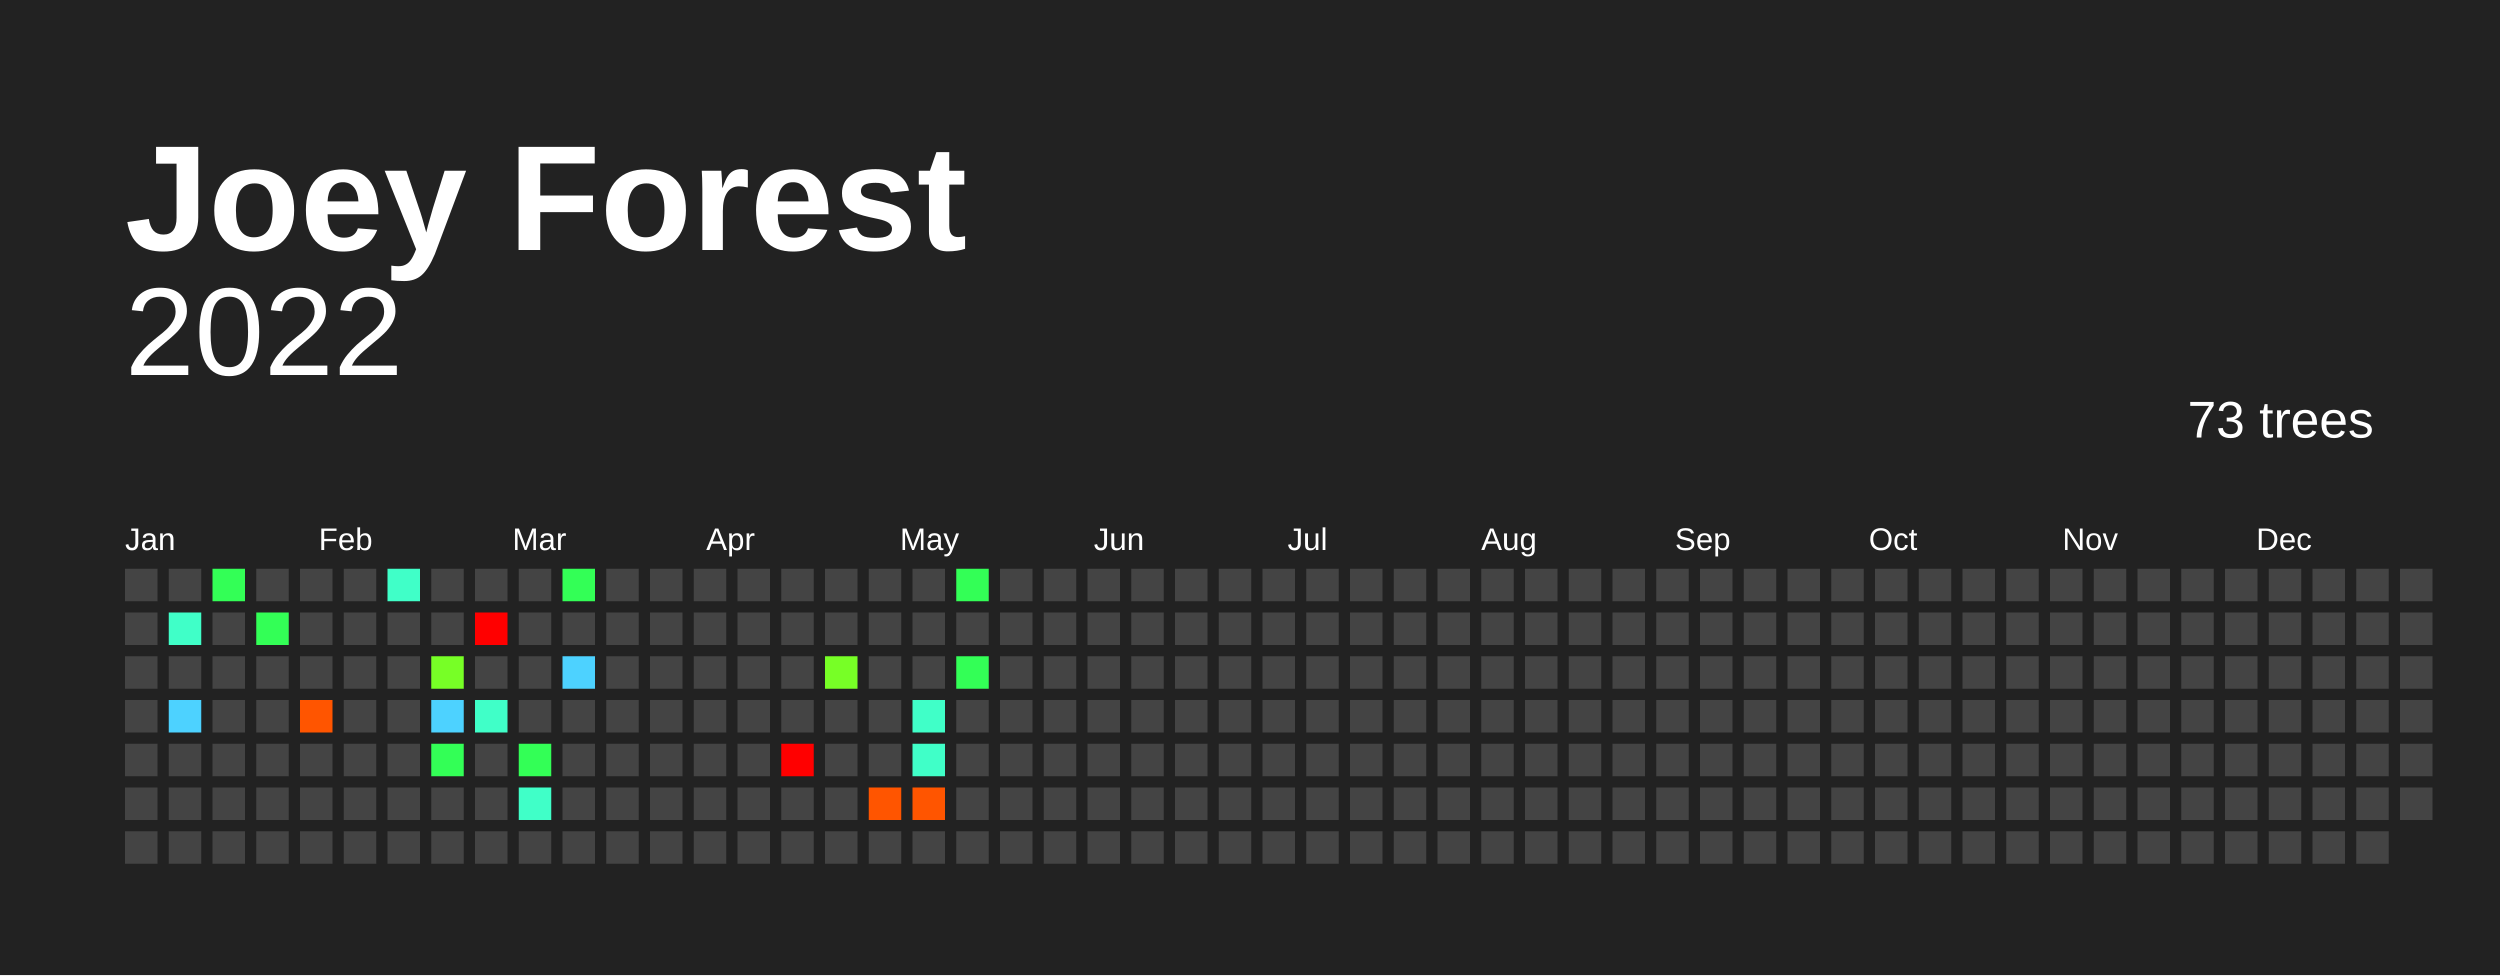
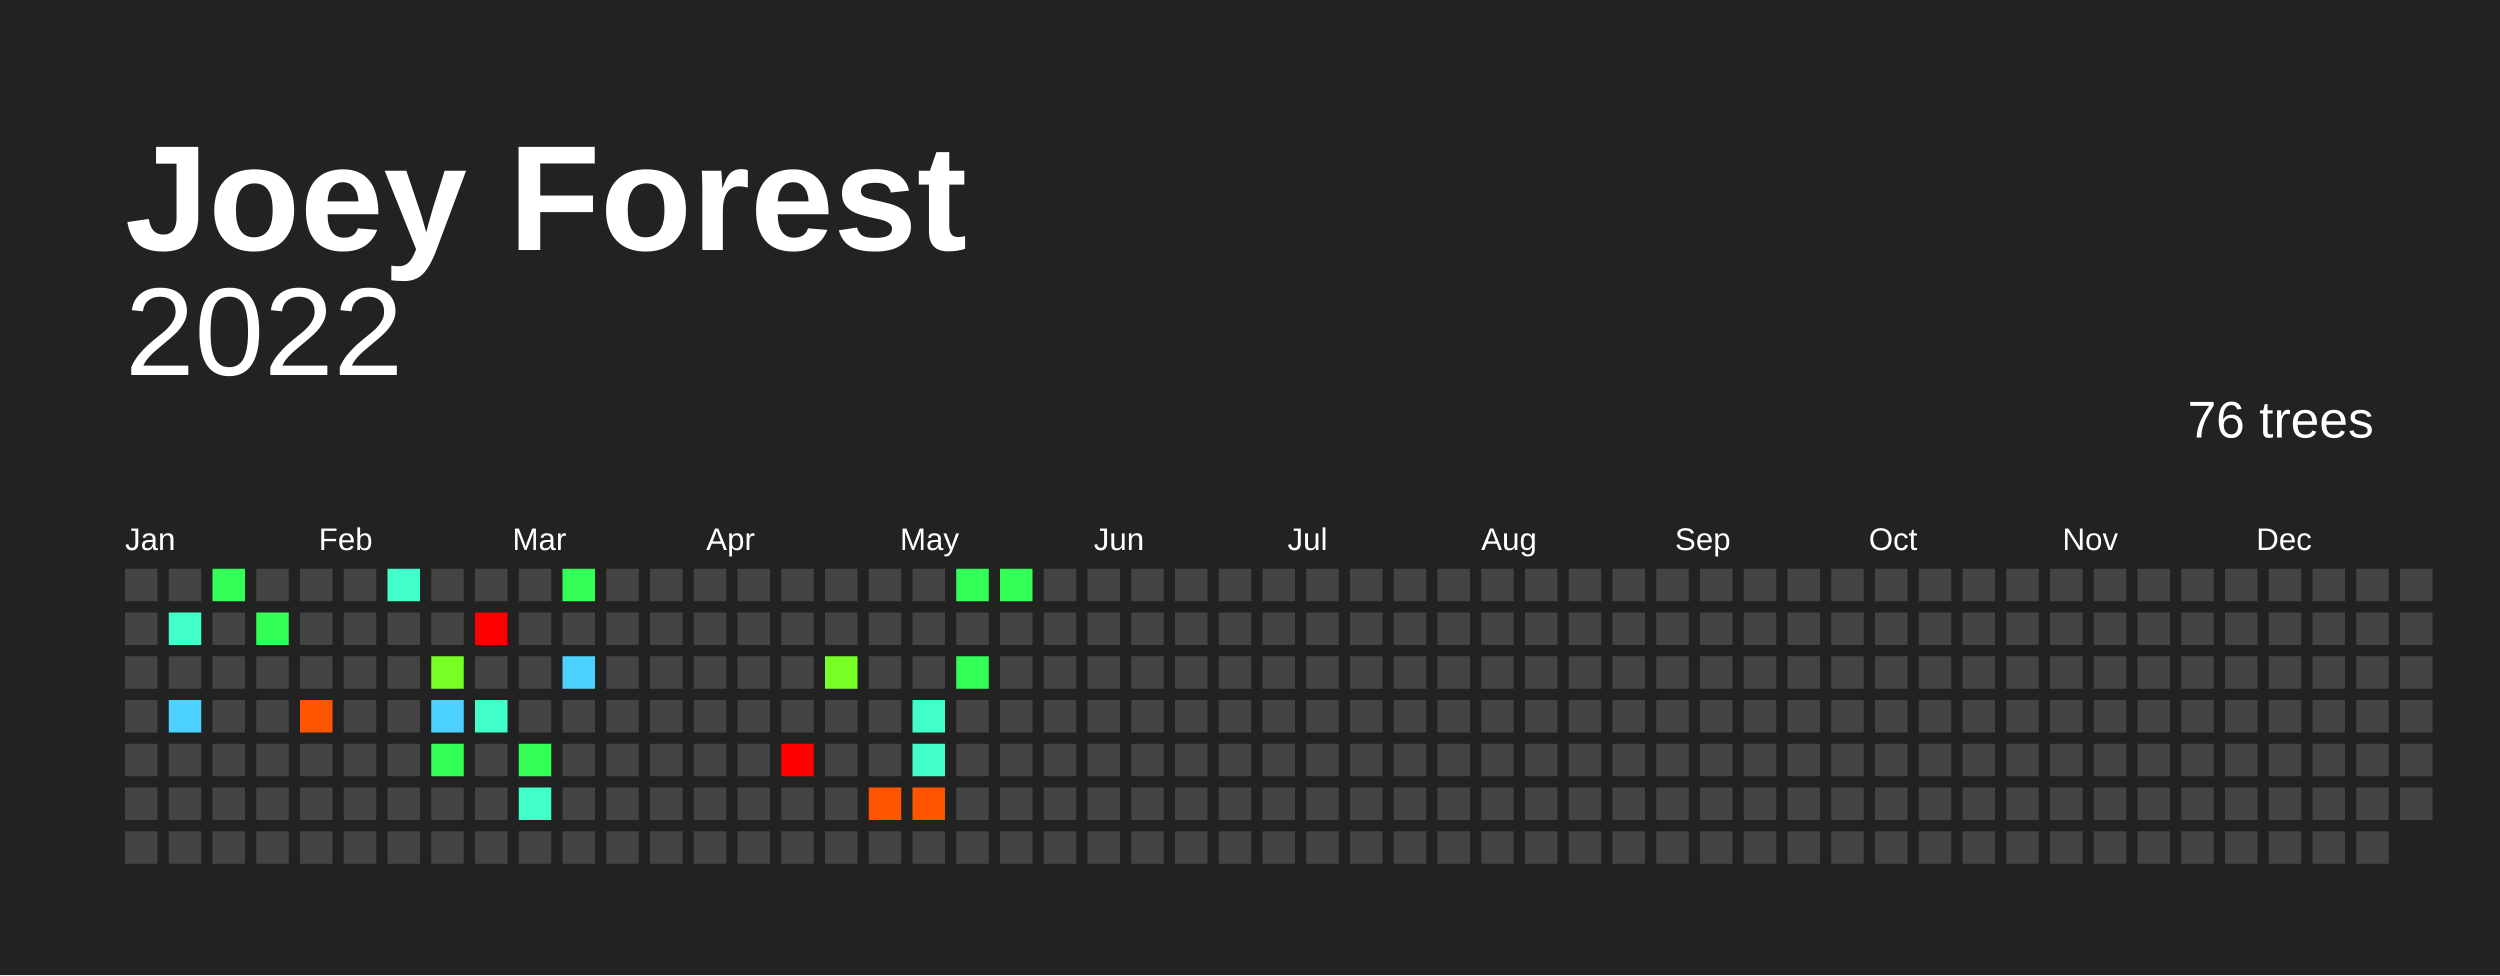
<svg xmlns="http://www.w3.org/2000/svg" baseProfile="full" height="78mm" version="1.1" viewBox="0,0,200,78" width="200mm">
  <defs />
  <rect fill="#222222" height="78" width="200" x="0" y="0" />
  <text fill="#FFFFFF" style="font-size:12px; font-family:Arial; font-weight:bold;" x="10" y="20">Joey Forest</text>
  <text alignment-baseline="hanging" fill="#FFFFFF" style="font-size:10.0px; font-family:Arial;" x="10" y="30">2022</text>
-   <text alignment-baseline="hanging" fill="#FFFFFF" style="font-size:4.125px; font-family:Arial;" x="175" y="35">73 trees</text>
+   <text alignment-baseline="hanging" fill="#FFFFFF" style="font-size:4.125px; font-family:Arial;" x="175" y="35">76 trees</text>
  <text fill="#FFFFFF" style="font-size:2.5px; font-family:Arial" x="10.0" y="44">Jan</text>
  <text fill="#FFFFFF" style="font-size:2.5px; font-family:Arial" x="25.5" y="44">Feb</text>
  <text fill="#FFFFFF" style="font-size:2.5px; font-family:Arial" x="41.0" y="44">Mar</text>
  <text fill="#FFFFFF" style="font-size:2.5px; font-family:Arial" x="56.5" y="44">Apr</text>
  <text fill="#FFFFFF" style="font-size:2.5px; font-family:Arial" x="72.0" y="44">May</text>
  <text fill="#FFFFFF" style="font-size:2.5px; font-family:Arial" x="87.5" y="44">Jun</text>
  <text fill="#FFFFFF" style="font-size:2.5px; font-family:Arial" x="103.0" y="44">Jul</text>
  <text fill="#FFFFFF" style="font-size:2.5px; font-family:Arial" x="118.5" y="44">Aug</text>
  <text fill="#FFFFFF" style="font-size:2.5px; font-family:Arial" x="134.0" y="44">Sep</text>
  <text fill="#FFFFFF" style="font-size:2.5px; font-family:Arial" x="149.5" y="44">Oct</text>
  <text fill="#FFFFFF" style="font-size:2.5px; font-family:Arial" x="165.0" y="44">Nov</text>
  <text fill="#FFFFFF" style="font-size:2.5px; font-family:Arial" x="180.5" y="44">Dec</text>
  <rect fill="#444444" height="2.6" width="2.6" x="10.0" y="45.5" />
  <rect fill="#444444" height="2.6" width="2.6" x="10.0" y="49.0" />
  <rect fill="#444444" height="2.6" width="2.6" x="10.0" y="52.5" />
  <rect fill="#444444" height="2.6" width="2.6" x="10.0" y="56.0" />
  <rect fill="#444444" height="2.6" width="2.6" x="10.0" y="59.5" />
  <rect fill="#444444" height="2.6" width="2.6" x="10.0" y="63.0" />
  <rect fill="#444444" height="2.6" width="2.6" x="10.0" y="66.5" />
  <rect fill="#444444" height="2.6" width="2.6" x="13.5" y="45.5" />
  <rect fill="#40ffc8" height="2.6" width="2.6" x="13.5" y="49.0" />
  <rect fill="#444444" height="2.6" width="2.6" x="13.5" y="52.5" />
  <rect fill="#4dd2ff" height="2.6" width="2.6" x="13.5" y="56.0" />
  <rect fill="#444444" height="2.6" width="2.6" x="13.5" y="59.5" />
  <rect fill="#444444" height="2.6" width="2.6" x="13.5" y="63.0" />
  <rect fill="#444444" height="2.6" width="2.6" x="13.5" y="66.5" />
  <rect fill="#33ff56" height="2.6" width="2.6" x="17.0" y="45.5" />
  <rect fill="#444444" height="2.6" width="2.6" x="17.0" y="49.0" />
  <rect fill="#444444" height="2.6" width="2.6" x="17.0" y="52.5" />
  <rect fill="#444444" height="2.6" width="2.6" x="17.0" y="56.0" />
  <rect fill="#444444" height="2.6" width="2.6" x="17.0" y="59.5" />
  <rect fill="#444444" height="2.6" width="2.6" x="17.0" y="63.0" />
  <rect fill="#444444" height="2.6" width="2.6" x="17.0" y="66.5" />
  <rect fill="#444444" height="2.6" width="2.6" x="20.5" y="45.5" />
  <rect fill="#33ff56" height="2.6" width="2.6" x="20.5" y="49.0" />
  <rect fill="#444444" height="2.6" width="2.6" x="20.5" y="52.5" />
  <rect fill="#444444" height="2.6" width="2.6" x="20.5" y="56.0" />
  <rect fill="#444444" height="2.6" width="2.6" x="20.5" y="59.5" />
  <rect fill="#444444" height="2.6" width="2.6" x="20.5" y="63.0" />
  <rect fill="#444444" height="2.6" width="2.6" x="20.5" y="66.5" />
  <rect fill="#444444" height="2.6" width="2.6" x="24.0" y="45.5" />
  <rect fill="#444444" height="2.6" width="2.6" x="24.0" y="49.0" />
  <rect fill="#444444" height="2.6" width="2.6" x="24.0" y="52.5" />
  <rect fill="#ff5500" height="2.6" width="2.6" x="24.0" y="56.0" />
  <rect fill="#444444" height="2.6" width="2.6" x="24.0" y="59.5" />
  <rect fill="#444444" height="2.6" width="2.6" x="24.0" y="63.0" />
  <rect fill="#444444" height="2.6" width="2.6" x="24.0" y="66.5" />
  <rect fill="#444444" height="2.6" width="2.6" x="27.5" y="45.5" />
  <rect fill="#444444" height="2.6" width="2.6" x="27.5" y="49.0" />
  <rect fill="#444444" height="2.6" width="2.6" x="27.5" y="52.5" />
  <rect fill="#444444" height="2.6" width="2.6" x="27.5" y="56.0" />
  <rect fill="#444444" height="2.6" width="2.6" x="27.5" y="59.5" />
  <rect fill="#444444" height="2.6" width="2.6" x="27.5" y="63.0" />
  <rect fill="#444444" height="2.6" width="2.6" x="27.5" y="66.5" />
  <rect fill="#40ffc8" height="2.6" width="2.6" x="31.0" y="45.5" />
  <rect fill="#444444" height="2.6" width="2.6" x="31.0" y="49.0" />
  <rect fill="#444444" height="2.6" width="2.6" x="31.0" y="52.5" />
  <rect fill="#444444" height="2.6" width="2.6" x="31.0" y="56.0" />
  <rect fill="#444444" height="2.6" width="2.6" x="31.0" y="59.5" />
  <rect fill="#444444" height="2.6" width="2.6" x="31.0" y="63.0" />
  <rect fill="#444444" height="2.6" width="2.6" x="31.0" y="66.5" />
  <rect fill="#444444" height="2.6" width="2.6" x="34.5" y="45.5" />
  <rect fill="#444444" height="2.6" width="2.6" x="34.5" y="49.0" />
  <rect fill="#77ff26" height="2.6" width="2.6" x="34.5" y="52.5" />
  <rect fill="#4dd2ff" height="2.6" width="2.6" x="34.5" y="56.0" />
  <rect fill="#33ff56" height="2.6" width="2.6" x="34.5" y="59.5" />
  <rect fill="#444444" height="2.6" width="2.6" x="34.5" y="63.0" />
  <rect fill="#444444" height="2.6" width="2.6" x="34.5" y="66.5" />
  <rect fill="#444444" height="2.6" width="2.6" x="38.0" y="45.5" />
  <rect fill="red" height="2.6" width="2.6" x="38.0" y="49.0" />
  <rect fill="#444444" height="2.6" width="2.6" x="38.0" y="52.5" />
  <rect fill="#40ffc8" height="2.6" width="2.6" x="38.0" y="56.0" />
  <rect fill="#444444" height="2.6" width="2.6" x="38.0" y="59.5" />
  <rect fill="#444444" height="2.6" width="2.6" x="38.0" y="63.0" />
  <rect fill="#444444" height="2.6" width="2.6" x="38.0" y="66.5" />
  <rect fill="#444444" height="2.6" width="2.6" x="41.5" y="45.5" />
  <rect fill="#444444" height="2.6" width="2.6" x="41.5" y="49.0" />
  <rect fill="#444444" height="2.6" width="2.6" x="41.5" y="52.5" />
  <rect fill="#444444" height="2.6" width="2.6" x="41.5" y="56.0" />
  <rect fill="#33ff56" height="2.6" width="2.6" x="41.5" y="59.5" />
  <rect fill="#40ffc8" height="2.6" width="2.6" x="41.5" y="63.0" />
  <rect fill="#444444" height="2.6" width="2.6" x="41.5" y="66.5" />
  <rect fill="#33ff56" height="2.6" width="2.6" x="45.0" y="45.5" />
  <rect fill="#444444" height="2.6" width="2.6" x="45.0" y="49.0" />
  <rect fill="#4dd2ff" height="2.6" width="2.6" x="45.0" y="52.5" />
  <rect fill="#444444" height="2.6" width="2.6" x="45.0" y="56.0" />
  <rect fill="#444444" height="2.6" width="2.6" x="45.0" y="59.5" />
  <rect fill="#444444" height="2.6" width="2.6" x="45.0" y="63.0" />
  <rect fill="#444444" height="2.6" width="2.6" x="45.0" y="66.5" />
  <rect fill="#444444" height="2.6" width="2.6" x="48.5" y="45.5" />
  <rect fill="#444444" height="2.6" width="2.6" x="48.5" y="49.0" />
  <rect fill="#444444" height="2.6" width="2.6" x="48.5" y="52.5" />
  <rect fill="#444444" height="2.6" width="2.6" x="48.5" y="56.0" />
  <rect fill="#444444" height="2.6" width="2.6" x="48.5" y="59.5" />
  <rect fill="#444444" height="2.6" width="2.6" x="48.5" y="63.0" />
  <rect fill="#444444" height="2.6" width="2.6" x="48.5" y="66.5" />
  <rect fill="#444444" height="2.6" width="2.6" x="52.0" y="45.5" />
  <rect fill="#444444" height="2.6" width="2.6" x="52.0" y="49.0" />
  <rect fill="#444444" height="2.6" width="2.6" x="52.0" y="52.5" />
  <rect fill="#444444" height="2.6" width="2.6" x="52.0" y="56.0" />
  <rect fill="#444444" height="2.6" width="2.6" x="52.0" y="59.5" />
  <rect fill="#444444" height="2.6" width="2.6" x="52.0" y="63.0" />
  <rect fill="#444444" height="2.6" width="2.6" x="52.0" y="66.5" />
  <rect fill="#444444" height="2.6" width="2.6" x="55.5" y="45.5" />
  <rect fill="#444444" height="2.6" width="2.6" x="55.5" y="49.0" />
  <rect fill="#444444" height="2.6" width="2.6" x="55.5" y="52.5" />
  <rect fill="#444444" height="2.6" width="2.6" x="55.5" y="56.0" />
  <rect fill="#444444" height="2.6" width="2.6" x="55.5" y="59.5" />
  <rect fill="#444444" height="2.6" width="2.6" x="55.5" y="63.0" />
  <rect fill="#444444" height="2.6" width="2.6" x="55.5" y="66.5" />
  <rect fill="#444444" height="2.6" width="2.6" x="59.0" y="45.5" />
  <rect fill="#444444" height="2.6" width="2.6" x="59.0" y="49.0" />
  <rect fill="#444444" height="2.6" width="2.6" x="59.0" y="52.5" />
  <rect fill="#444444" height="2.6" width="2.6" x="59.0" y="56.0" />
  <rect fill="#444444" height="2.6" width="2.6" x="59.0" y="59.5" />
  <rect fill="#444444" height="2.6" width="2.6" x="59.0" y="63.0" />
  <rect fill="#444444" height="2.6" width="2.6" x="59.0" y="66.5" />
  <rect fill="#444444" height="2.6" width="2.6" x="62.5" y="45.5" />
  <rect fill="#444444" height="2.6" width="2.6" x="62.5" y="49.0" />
  <rect fill="#444444" height="2.6" width="2.6" x="62.5" y="52.5" />
  <rect fill="#444444" height="2.6" width="2.6" x="62.5" y="56.0" />
  <rect fill="red" height="2.6" width="2.6" x="62.5" y="59.5" />
  <rect fill="#444444" height="2.6" width="2.6" x="62.5" y="63.0" />
  <rect fill="#444444" height="2.6" width="2.6" x="62.5" y="66.5" />
  <rect fill="#444444" height="2.6" width="2.6" x="66.0" y="45.5" />
  <rect fill="#444444" height="2.6" width="2.6" x="66.0" y="49.0" />
  <rect fill="#77ff26" height="2.6" width="2.6" x="66.0" y="52.5" />
  <rect fill="#444444" height="2.6" width="2.6" x="66.0" y="56.0" />
  <rect fill="#444444" height="2.6" width="2.6" x="66.0" y="59.5" />
  <rect fill="#444444" height="2.6" width="2.6" x="66.0" y="63.0" />
  <rect fill="#444444" height="2.6" width="2.6" x="66.0" y="66.5" />
  <rect fill="#444444" height="2.6" width="2.6" x="69.5" y="45.5" />
  <rect fill="#444444" height="2.6" width="2.6" x="69.5" y="49.0" />
  <rect fill="#444444" height="2.6" width="2.6" x="69.5" y="52.5" />
  <rect fill="#444444" height="2.6" width="2.6" x="69.5" y="56.0" />
  <rect fill="#444444" height="2.6" width="2.6" x="69.5" y="59.5" />
  <rect fill="#ff5500" height="2.6" width="2.6" x="69.5" y="63.0" />
  <rect fill="#444444" height="2.6" width="2.6" x="69.5" y="66.5" />
  <rect fill="#444444" height="2.6" width="2.6" x="73.0" y="45.5" />
  <rect fill="#444444" height="2.6" width="2.6" x="73.0" y="49.0" />
  <rect fill="#444444" height="2.6" width="2.6" x="73.0" y="52.5" />
  <rect fill="#40ffc8" height="2.6" width="2.6" x="73.0" y="56.0" />
  <rect fill="#40ffc8" height="2.6" width="2.6" x="73.0" y="59.5" />
  <rect fill="#ff5500" height="2.6" width="2.6" x="73.0" y="63.0" />
  <rect fill="#444444" height="2.6" width="2.6" x="73.0" y="66.5" />
  <rect fill="#33ff56" height="2.6" width="2.6" x="76.5" y="45.5" />
  <rect fill="#444444" height="2.6" width="2.6" x="76.5" y="49.0" />
  <rect fill="#33ff56" height="2.6" width="2.6" x="76.5" y="52.5" />
  <rect fill="#444444" height="2.6" width="2.6" x="76.5" y="56.0" />
  <rect fill="#444444" height="2.6" width="2.6" x="76.5" y="59.5" />
  <rect fill="#444444" height="2.6" width="2.6" x="76.5" y="63.0" />
  <rect fill="#444444" height="2.6" width="2.6" x="76.5" y="66.5" />
-   <rect fill="#444444" height="2.6" width="2.6" x="80.0" y="45.5" />
+   <rect fill="#33ff56" height="2.6" width="2.6" x="80.0" y="45.5" />
  <rect fill="#444444" height="2.6" width="2.6" x="80.0" y="49.0" />
  <rect fill="#444444" height="2.6" width="2.6" x="80.0" y="52.5" />
  <rect fill="#444444" height="2.6" width="2.6" x="80.0" y="56.0" />
  <rect fill="#444444" height="2.6" width="2.6" x="80.0" y="59.5" />
  <rect fill="#444444" height="2.6" width="2.6" x="80.0" y="63.0" />
  <rect fill="#444444" height="2.6" width="2.6" x="80.0" y="66.5" />
  <rect fill="#444444" height="2.6" width="2.6" x="83.5" y="45.5" />
  <rect fill="#444444" height="2.6" width="2.6" x="83.5" y="49.0" />
  <rect fill="#444444" height="2.6" width="2.6" x="83.5" y="52.5" />
  <rect fill="#444444" height="2.6" width="2.6" x="83.5" y="56.0" />
  <rect fill="#444444" height="2.6" width="2.6" x="83.5" y="59.5" />
  <rect fill="#444444" height="2.6" width="2.6" x="83.5" y="63.0" />
  <rect fill="#444444" height="2.6" width="2.6" x="83.5" y="66.5" />
  <rect fill="#444444" height="2.6" width="2.6" x="87.0" y="45.5" />
  <rect fill="#444444" height="2.6" width="2.6" x="87.0" y="49.0" />
  <rect fill="#444444" height="2.6" width="2.6" x="87.0" y="52.5" />
  <rect fill="#444444" height="2.6" width="2.6" x="87.0" y="56.0" />
  <rect fill="#444444" height="2.6" width="2.6" x="87.0" y="59.5" />
  <rect fill="#444444" height="2.6" width="2.6" x="87.0" y="63.0" />
  <rect fill="#444444" height="2.6" width="2.6" x="87.0" y="66.5" />
  <rect fill="#444444" height="2.6" width="2.6" x="90.5" y="45.5" />
  <rect fill="#444444" height="2.6" width="2.6" x="90.5" y="49.0" />
  <rect fill="#444444" height="2.6" width="2.6" x="90.5" y="52.5" />
  <rect fill="#444444" height="2.6" width="2.6" x="90.5" y="56.0" />
  <rect fill="#444444" height="2.6" width="2.6" x="90.5" y="59.5" />
  <rect fill="#444444" height="2.6" width="2.6" x="90.5" y="63.0" />
  <rect fill="#444444" height="2.6" width="2.6" x="90.5" y="66.5" />
  <rect fill="#444444" height="2.6" width="2.6" x="94.0" y="45.5" />
  <rect fill="#444444" height="2.6" width="2.6" x="94.0" y="49.0" />
  <rect fill="#444444" height="2.6" width="2.6" x="94.0" y="52.5" />
  <rect fill="#444444" height="2.6" width="2.6" x="94.0" y="56.0" />
  <rect fill="#444444" height="2.6" width="2.6" x="94.0" y="59.5" />
  <rect fill="#444444" height="2.6" width="2.6" x="94.0" y="63.0" />
  <rect fill="#444444" height="2.6" width="2.6" x="94.0" y="66.5" />
  <rect fill="#444444" height="2.6" width="2.6" x="97.5" y="45.5" />
  <rect fill="#444444" height="2.6" width="2.6" x="97.5" y="49.0" />
  <rect fill="#444444" height="2.6" width="2.6" x="97.5" y="52.5" />
  <rect fill="#444444" height="2.6" width="2.6" x="97.5" y="56.0" />
  <rect fill="#444444" height="2.6" width="2.6" x="97.5" y="59.5" />
  <rect fill="#444444" height="2.6" width="2.6" x="97.5" y="63.0" />
  <rect fill="#444444" height="2.6" width="2.6" x="97.5" y="66.5" />
  <rect fill="#444444" height="2.6" width="2.6" x="101.0" y="45.5" />
  <rect fill="#444444" height="2.6" width="2.6" x="101.0" y="49.0" />
  <rect fill="#444444" height="2.6" width="2.6" x="101.0" y="52.5" />
  <rect fill="#444444" height="2.6" width="2.6" x="101.0" y="56.0" />
  <rect fill="#444444" height="2.6" width="2.6" x="101.0" y="59.5" />
  <rect fill="#444444" height="2.6" width="2.6" x="101.0" y="63.0" />
  <rect fill="#444444" height="2.6" width="2.6" x="101.0" y="66.5" />
  <rect fill="#444444" height="2.6" width="2.6" x="104.5" y="45.5" />
  <rect fill="#444444" height="2.6" width="2.6" x="104.5" y="49.0" />
  <rect fill="#444444" height="2.6" width="2.6" x="104.5" y="52.5" />
  <rect fill="#444444" height="2.6" width="2.6" x="104.5" y="56.0" />
  <rect fill="#444444" height="2.6" width="2.6" x="104.5" y="59.5" />
  <rect fill="#444444" height="2.6" width="2.6" x="104.5" y="63.0" />
  <rect fill="#444444" height="2.6" width="2.6" x="104.5" y="66.5" />
  <rect fill="#444444" height="2.6" width="2.6" x="108.0" y="45.5" />
  <rect fill="#444444" height="2.6" width="2.6" x="108.0" y="49.0" />
  <rect fill="#444444" height="2.6" width="2.6" x="108.0" y="52.5" />
  <rect fill="#444444" height="2.6" width="2.6" x="108.0" y="56.0" />
  <rect fill="#444444" height="2.6" width="2.6" x="108.0" y="59.5" />
  <rect fill="#444444" height="2.6" width="2.6" x="108.0" y="63.0" />
  <rect fill="#444444" height="2.6" width="2.6" x="108.0" y="66.5" />
  <rect fill="#444444" height="2.6" width="2.6" x="111.5" y="45.5" />
  <rect fill="#444444" height="2.6" width="2.6" x="111.5" y="49.0" />
  <rect fill="#444444" height="2.6" width="2.6" x="111.5" y="52.5" />
  <rect fill="#444444" height="2.6" width="2.6" x="111.5" y="56.0" />
  <rect fill="#444444" height="2.6" width="2.6" x="111.5" y="59.5" />
  <rect fill="#444444" height="2.6" width="2.6" x="111.5" y="63.0" />
  <rect fill="#444444" height="2.6" width="2.6" x="111.5" y="66.5" />
  <rect fill="#444444" height="2.6" width="2.6" x="115.0" y="45.5" />
  <rect fill="#444444" height="2.6" width="2.6" x="115.0" y="49.0" />
  <rect fill="#444444" height="2.6" width="2.6" x="115.0" y="52.5" />
  <rect fill="#444444" height="2.6" width="2.6" x="115.0" y="56.0" />
  <rect fill="#444444" height="2.6" width="2.6" x="115.0" y="59.5" />
  <rect fill="#444444" height="2.6" width="2.6" x="115.0" y="63.0" />
  <rect fill="#444444" height="2.6" width="2.6" x="115.0" y="66.5" />
  <rect fill="#444444" height="2.6" width="2.6" x="118.5" y="45.5" />
  <rect fill="#444444" height="2.6" width="2.6" x="118.5" y="49.0" />
  <rect fill="#444444" height="2.6" width="2.6" x="118.5" y="52.5" />
  <rect fill="#444444" height="2.6" width="2.6" x="118.5" y="56.0" />
  <rect fill="#444444" height="2.6" width="2.6" x="118.5" y="59.5" />
  <rect fill="#444444" height="2.6" width="2.6" x="118.5" y="63.0" />
  <rect fill="#444444" height="2.6" width="2.6" x="118.5" y="66.5" />
  <rect fill="#444444" height="2.6" width="2.6" x="122.0" y="45.5" />
  <rect fill="#444444" height="2.6" width="2.6" x="122.0" y="49.0" />
  <rect fill="#444444" height="2.6" width="2.6" x="122.0" y="52.5" />
  <rect fill="#444444" height="2.6" width="2.6" x="122.0" y="56.0" />
  <rect fill="#444444" height="2.6" width="2.6" x="122.0" y="59.5" />
  <rect fill="#444444" height="2.6" width="2.6" x="122.0" y="63.0" />
  <rect fill="#444444" height="2.6" width="2.6" x="122.0" y="66.5" />
  <rect fill="#444444" height="2.6" width="2.6" x="125.5" y="45.5" />
  <rect fill="#444444" height="2.6" width="2.6" x="125.5" y="49.0" />
  <rect fill="#444444" height="2.6" width="2.6" x="125.5" y="52.5" />
  <rect fill="#444444" height="2.6" width="2.6" x="125.5" y="56.0" />
  <rect fill="#444444" height="2.6" width="2.6" x="125.5" y="59.5" />
  <rect fill="#444444" height="2.6" width="2.6" x="125.5" y="63.0" />
  <rect fill="#444444" height="2.6" width="2.6" x="125.5" y="66.5" />
  <rect fill="#444444" height="2.6" width="2.6" x="129.0" y="45.5" />
  <rect fill="#444444" height="2.6" width="2.6" x="129.0" y="49.0" />
  <rect fill="#444444" height="2.6" width="2.6" x="129.0" y="52.5" />
  <rect fill="#444444" height="2.6" width="2.6" x="129.0" y="56.0" />
  <rect fill="#444444" height="2.6" width="2.6" x="129.0" y="59.5" />
  <rect fill="#444444" height="2.6" width="2.6" x="129.0" y="63.0" />
  <rect fill="#444444" height="2.6" width="2.6" x="129.0" y="66.5" />
  <rect fill="#444444" height="2.6" width="2.6" x="132.5" y="45.5" />
  <rect fill="#444444" height="2.6" width="2.6" x="132.5" y="49.0" />
  <rect fill="#444444" height="2.6" width="2.6" x="132.5" y="52.5" />
  <rect fill="#444444" height="2.6" width="2.6" x="132.5" y="56.0" />
  <rect fill="#444444" height="2.6" width="2.6" x="132.5" y="59.5" />
  <rect fill="#444444" height="2.6" width="2.6" x="132.5" y="63.0" />
  <rect fill="#444444" height="2.6" width="2.6" x="132.5" y="66.5" />
  <rect fill="#444444" height="2.6" width="2.6" x="136.0" y="45.5" />
  <rect fill="#444444" height="2.6" width="2.6" x="136.0" y="49.0" />
  <rect fill="#444444" height="2.6" width="2.6" x="136.0" y="52.5" />
  <rect fill="#444444" height="2.6" width="2.6" x="136.0" y="56.0" />
  <rect fill="#444444" height="2.6" width="2.6" x="136.0" y="59.5" />
  <rect fill="#444444" height="2.6" width="2.6" x="136.0" y="63.0" />
  <rect fill="#444444" height="2.6" width="2.6" x="136.0" y="66.5" />
  <rect fill="#444444" height="2.6" width="2.6" x="139.5" y="45.5" />
  <rect fill="#444444" height="2.6" width="2.6" x="139.5" y="49.0" />
  <rect fill="#444444" height="2.6" width="2.6" x="139.5" y="52.5" />
  <rect fill="#444444" height="2.6" width="2.6" x="139.5" y="56.0" />
  <rect fill="#444444" height="2.6" width="2.6" x="139.5" y="59.5" />
  <rect fill="#444444" height="2.6" width="2.6" x="139.5" y="63.0" />
  <rect fill="#444444" height="2.6" width="2.6" x="139.5" y="66.5" />
  <rect fill="#444444" height="2.6" width="2.6" x="143.0" y="45.5" />
  <rect fill="#444444" height="2.6" width="2.6" x="143.0" y="49.0" />
  <rect fill="#444444" height="2.6" width="2.6" x="143.0" y="52.5" />
  <rect fill="#444444" height="2.6" width="2.6" x="143.0" y="56.0" />
  <rect fill="#444444" height="2.6" width="2.6" x="143.0" y="59.5" />
  <rect fill="#444444" height="2.6" width="2.6" x="143.0" y="63.0" />
  <rect fill="#444444" height="2.6" width="2.6" x="143.0" y="66.5" />
  <rect fill="#444444" height="2.6" width="2.6" x="146.5" y="45.5" />
  <rect fill="#444444" height="2.6" width="2.6" x="146.5" y="49.0" />
  <rect fill="#444444" height="2.6" width="2.6" x="146.5" y="52.5" />
  <rect fill="#444444" height="2.6" width="2.6" x="146.5" y="56.0" />
  <rect fill="#444444" height="2.6" width="2.6" x="146.5" y="59.5" />
  <rect fill="#444444" height="2.6" width="2.6" x="146.5" y="63.0" />
  <rect fill="#444444" height="2.6" width="2.6" x="146.5" y="66.5" />
  <rect fill="#444444" height="2.6" width="2.6" x="150.0" y="45.5" />
  <rect fill="#444444" height="2.6" width="2.6" x="150.0" y="49.0" />
  <rect fill="#444444" height="2.6" width="2.6" x="150.0" y="52.5" />
  <rect fill="#444444" height="2.6" width="2.6" x="150.0" y="56.0" />
  <rect fill="#444444" height="2.6" width="2.6" x="150.0" y="59.5" />
  <rect fill="#444444" height="2.6" width="2.6" x="150.0" y="63.0" />
  <rect fill="#444444" height="2.6" width="2.6" x="150.0" y="66.5" />
  <rect fill="#444444" height="2.6" width="2.6" x="153.5" y="45.5" />
  <rect fill="#444444" height="2.6" width="2.6" x="153.5" y="49.0" />
  <rect fill="#444444" height="2.6" width="2.6" x="153.5" y="52.5" />
  <rect fill="#444444" height="2.6" width="2.6" x="153.5" y="56.0" />
  <rect fill="#444444" height="2.6" width="2.6" x="153.5" y="59.5" />
  <rect fill="#444444" height="2.6" width="2.6" x="153.5" y="63.0" />
  <rect fill="#444444" height="2.6" width="2.6" x="153.5" y="66.5" />
  <rect fill="#444444" height="2.6" width="2.6" x="157.0" y="45.5" />
  <rect fill="#444444" height="2.6" width="2.6" x="157.0" y="49.0" />
  <rect fill="#444444" height="2.6" width="2.6" x="157.0" y="52.5" />
  <rect fill="#444444" height="2.6" width="2.6" x="157.0" y="56.0" />
  <rect fill="#444444" height="2.6" width="2.6" x="157.0" y="59.5" />
  <rect fill="#444444" height="2.6" width="2.6" x="157.0" y="63.0" />
  <rect fill="#444444" height="2.6" width="2.6" x="157.0" y="66.5" />
  <rect fill="#444444" height="2.6" width="2.6" x="160.5" y="45.5" />
  <rect fill="#444444" height="2.6" width="2.6" x="160.5" y="49.0" />
  <rect fill="#444444" height="2.6" width="2.6" x="160.5" y="52.5" />
  <rect fill="#444444" height="2.6" width="2.6" x="160.5" y="56.0" />
  <rect fill="#444444" height="2.6" width="2.6" x="160.5" y="59.5" />
  <rect fill="#444444" height="2.6" width="2.6" x="160.5" y="63.0" />
  <rect fill="#444444" height="2.6" width="2.6" x="160.5" y="66.5" />
  <rect fill="#444444" height="2.6" width="2.6" x="164.0" y="45.5" />
  <rect fill="#444444" height="2.6" width="2.6" x="164.0" y="49.0" />
  <rect fill="#444444" height="2.6" width="2.6" x="164.0" y="52.5" />
  <rect fill="#444444" height="2.6" width="2.6" x="164.0" y="56.0" />
  <rect fill="#444444" height="2.6" width="2.6" x="164.0" y="59.5" />
  <rect fill="#444444" height="2.6" width="2.6" x="164.0" y="63.0" />
  <rect fill="#444444" height="2.6" width="2.6" x="164.0" y="66.5" />
  <rect fill="#444444" height="2.6" width="2.6" x="167.5" y="45.5" />
  <rect fill="#444444" height="2.6" width="2.6" x="167.5" y="49.0" />
  <rect fill="#444444" height="2.6" width="2.6" x="167.5" y="52.5" />
  <rect fill="#444444" height="2.6" width="2.6" x="167.5" y="56.0" />
  <rect fill="#444444" height="2.6" width="2.6" x="167.5" y="59.5" />
  <rect fill="#444444" height="2.6" width="2.6" x="167.5" y="63.0" />
  <rect fill="#444444" height="2.6" width="2.6" x="167.5" y="66.5" />
  <rect fill="#444444" height="2.6" width="2.6" x="171.0" y="45.5" />
  <rect fill="#444444" height="2.6" width="2.6" x="171.0" y="49.0" />
  <rect fill="#444444" height="2.6" width="2.6" x="171.0" y="52.5" />
  <rect fill="#444444" height="2.6" width="2.6" x="171.0" y="56.0" />
  <rect fill="#444444" height="2.6" width="2.6" x="171.0" y="59.5" />
  <rect fill="#444444" height="2.6" width="2.6" x="171.0" y="63.0" />
  <rect fill="#444444" height="2.6" width="2.6" x="171.0" y="66.5" />
  <rect fill="#444444" height="2.6" width="2.6" x="174.5" y="45.5" />
  <rect fill="#444444" height="2.6" width="2.6" x="174.5" y="49.0" />
  <rect fill="#444444" height="2.6" width="2.6" x="174.5" y="52.5" />
  <rect fill="#444444" height="2.6" width="2.6" x="174.5" y="56.0" />
  <rect fill="#444444" height="2.6" width="2.6" x="174.5" y="59.5" />
  <rect fill="#444444" height="2.6" width="2.6" x="174.5" y="63.0" />
  <rect fill="#444444" height="2.6" width="2.6" x="174.5" y="66.5" />
  <rect fill="#444444" height="2.6" width="2.6" x="178.0" y="45.5" />
  <rect fill="#444444" height="2.6" width="2.6" x="178.0" y="49.0" />
  <rect fill="#444444" height="2.6" width="2.6" x="178.0" y="52.5" />
  <rect fill="#444444" height="2.6" width="2.6" x="178.0" y="56.0" />
  <rect fill="#444444" height="2.6" width="2.6" x="178.0" y="59.5" />
  <rect fill="#444444" height="2.6" width="2.6" x="178.0" y="63.0" />
  <rect fill="#444444" height="2.6" width="2.6" x="178.0" y="66.5" />
  <rect fill="#444444" height="2.6" width="2.6" x="181.5" y="45.5" />
  <rect fill="#444444" height="2.6" width="2.6" x="181.5" y="49.0" />
  <rect fill="#444444" height="2.6" width="2.6" x="181.5" y="52.5" />
  <rect fill="#444444" height="2.6" width="2.6" x="181.5" y="56.0" />
  <rect fill="#444444" height="2.6" width="2.6" x="181.5" y="59.5" />
  <rect fill="#444444" height="2.6" width="2.6" x="181.5" y="63.0" />
  <rect fill="#444444" height="2.6" width="2.6" x="181.5" y="66.5" />
  <rect fill="#444444" height="2.6" width="2.6" x="185.0" y="45.5" />
  <rect fill="#444444" height="2.6" width="2.6" x="185.0" y="49.0" />
  <rect fill="#444444" height="2.6" width="2.6" x="185.0" y="52.5" />
  <rect fill="#444444" height="2.6" width="2.6" x="185.0" y="56.0" />
  <rect fill="#444444" height="2.6" width="2.6" x="185.0" y="59.5" />
  <rect fill="#444444" height="2.6" width="2.6" x="185.0" y="63.0" />
  <rect fill="#444444" height="2.6" width="2.6" x="185.0" y="66.5" />
  <rect fill="#444444" height="2.6" width="2.6" x="188.5" y="45.5" />
  <rect fill="#444444" height="2.6" width="2.6" x="188.5" y="49.0" />
  <rect fill="#444444" height="2.6" width="2.6" x="188.5" y="52.5" />
  <rect fill="#444444" height="2.6" width="2.6" x="188.5" y="56.0" />
  <rect fill="#444444" height="2.6" width="2.6" x="188.5" y="59.5" />
  <rect fill="#444444" height="2.6" width="2.6" x="188.5" y="63.0" />
  <rect fill="#444444" height="2.6" width="2.6" x="188.5" y="66.5" />
  <rect fill="#444444" height="2.6" width="2.6" x="192.0" y="45.5" />
  <rect fill="#444444" height="2.6" width="2.6" x="192.0" y="49.0" />
  <rect fill="#444444" height="2.6" width="2.6" x="192.0" y="52.5" />
  <rect fill="#444444" height="2.6" width="2.6" x="192.0" y="56.0" />
  <rect fill="#444444" height="2.6" width="2.6" x="192.0" y="59.5" />
  <rect fill="#444444" height="2.6" width="2.6" x="192.0" y="63.0" />
</svg>
